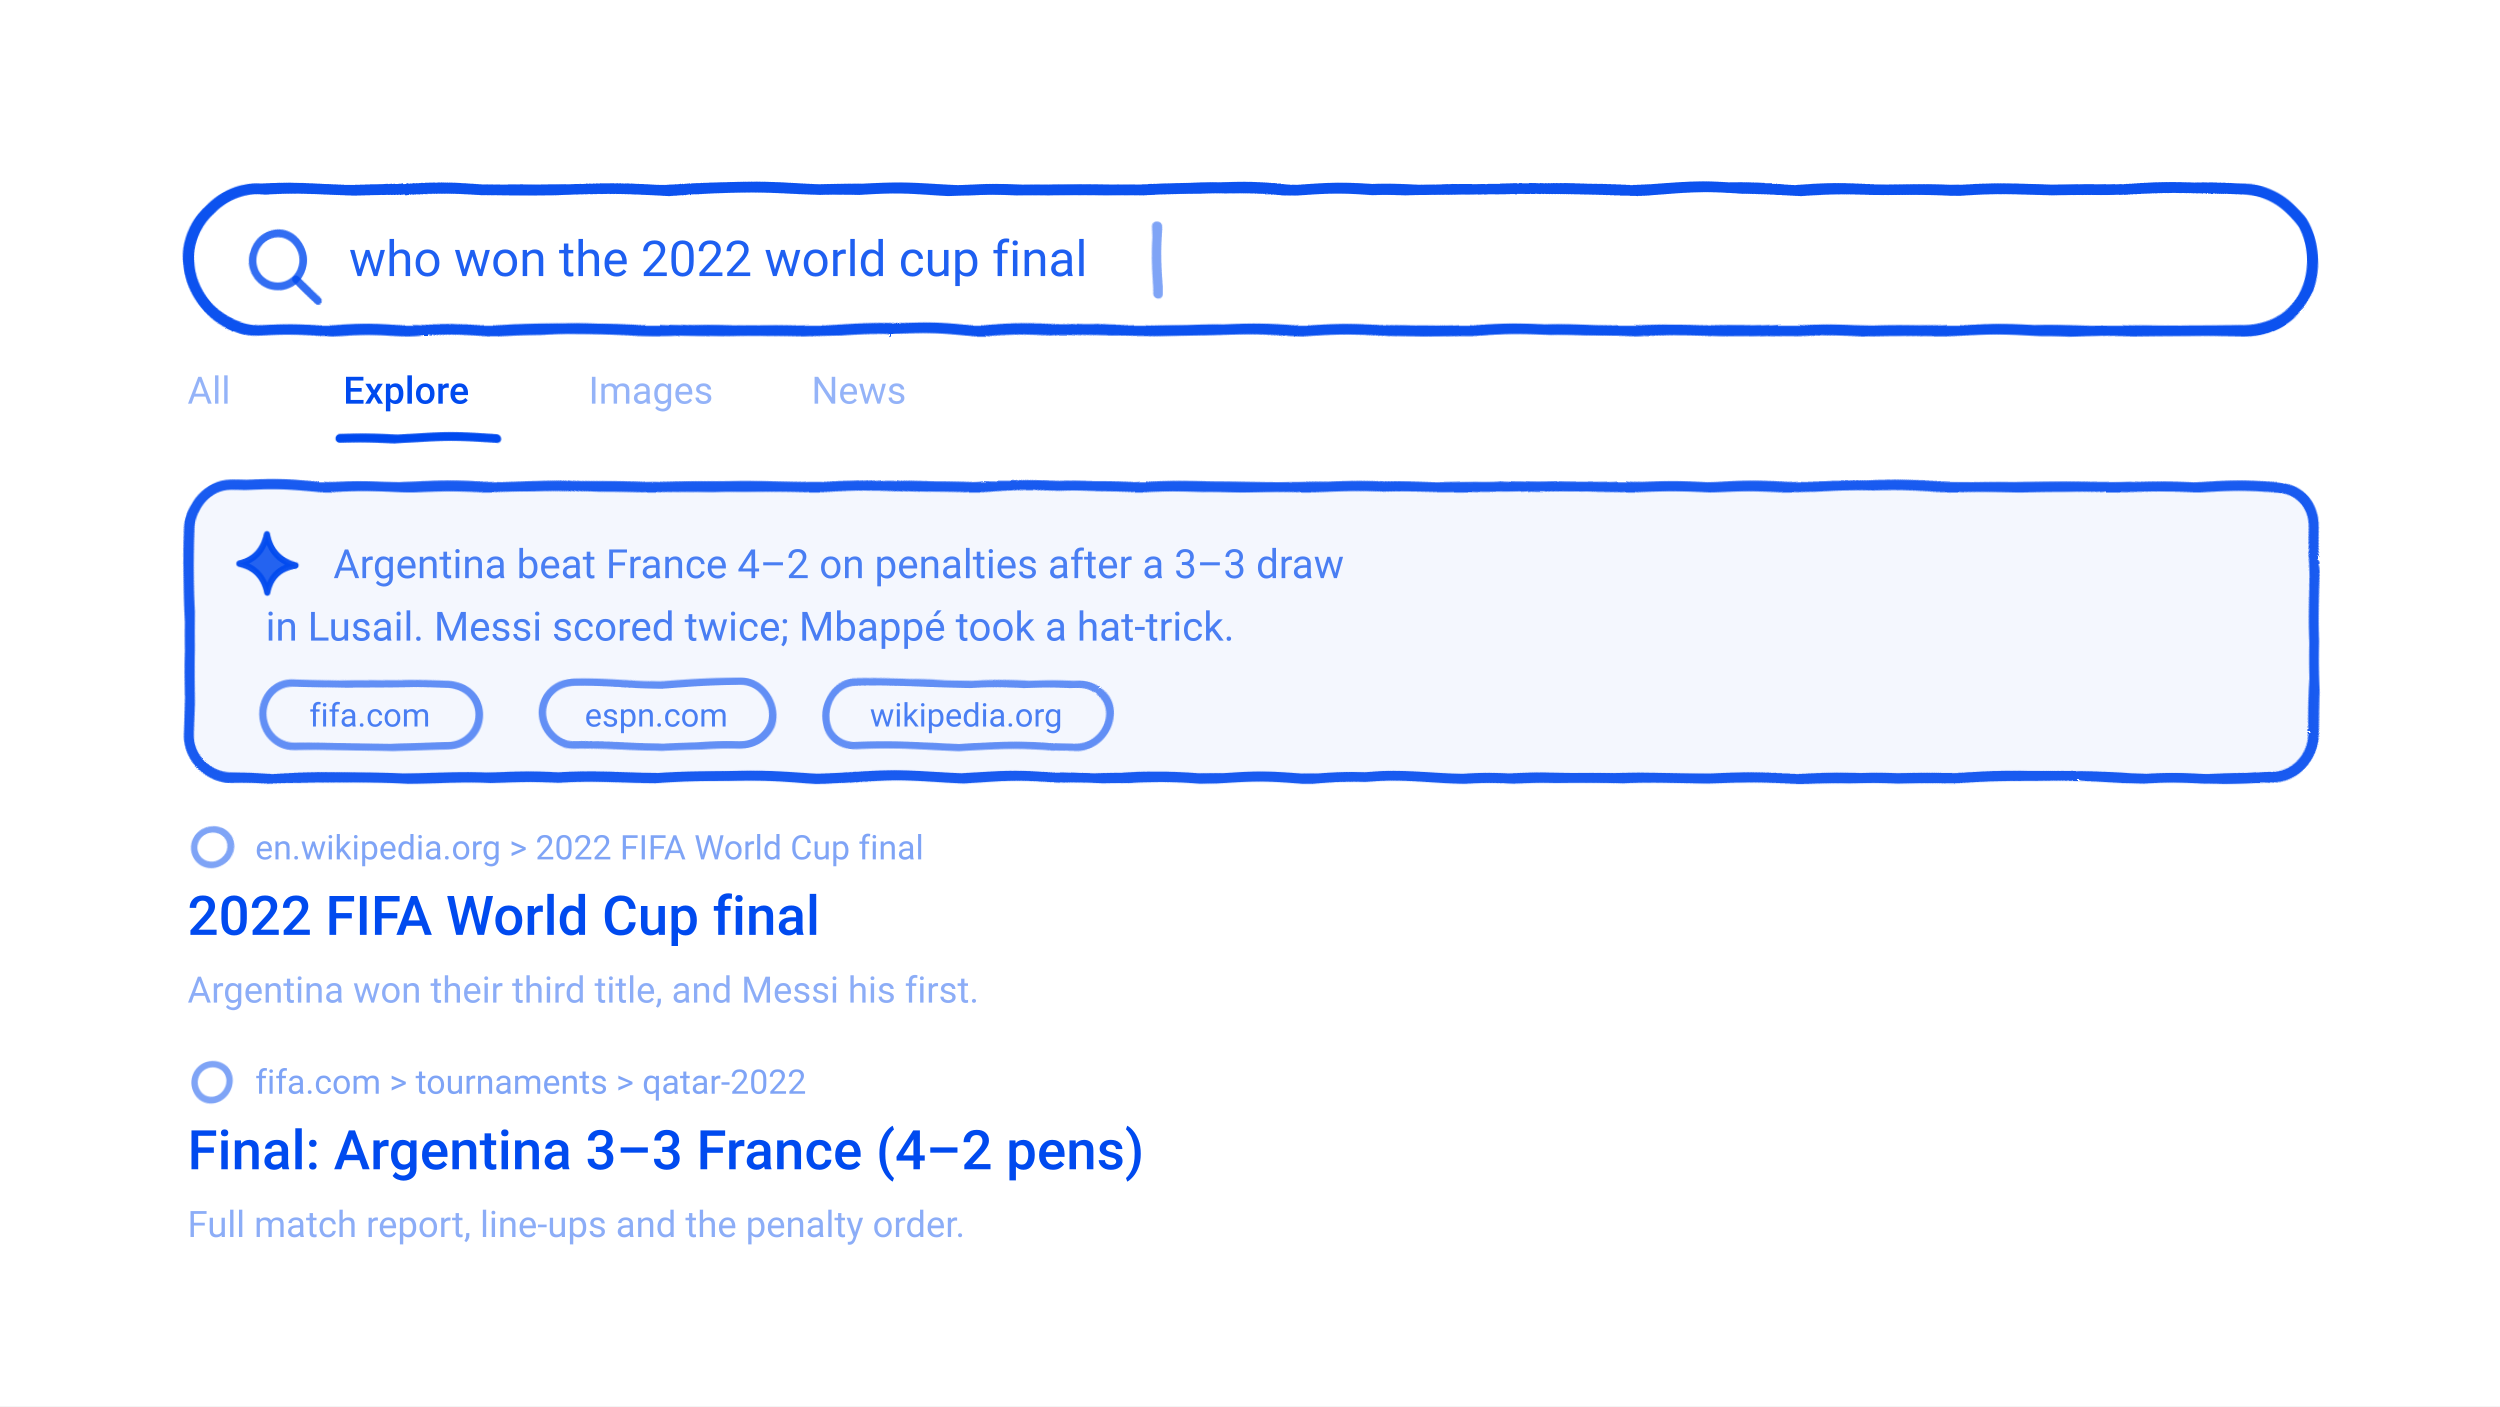
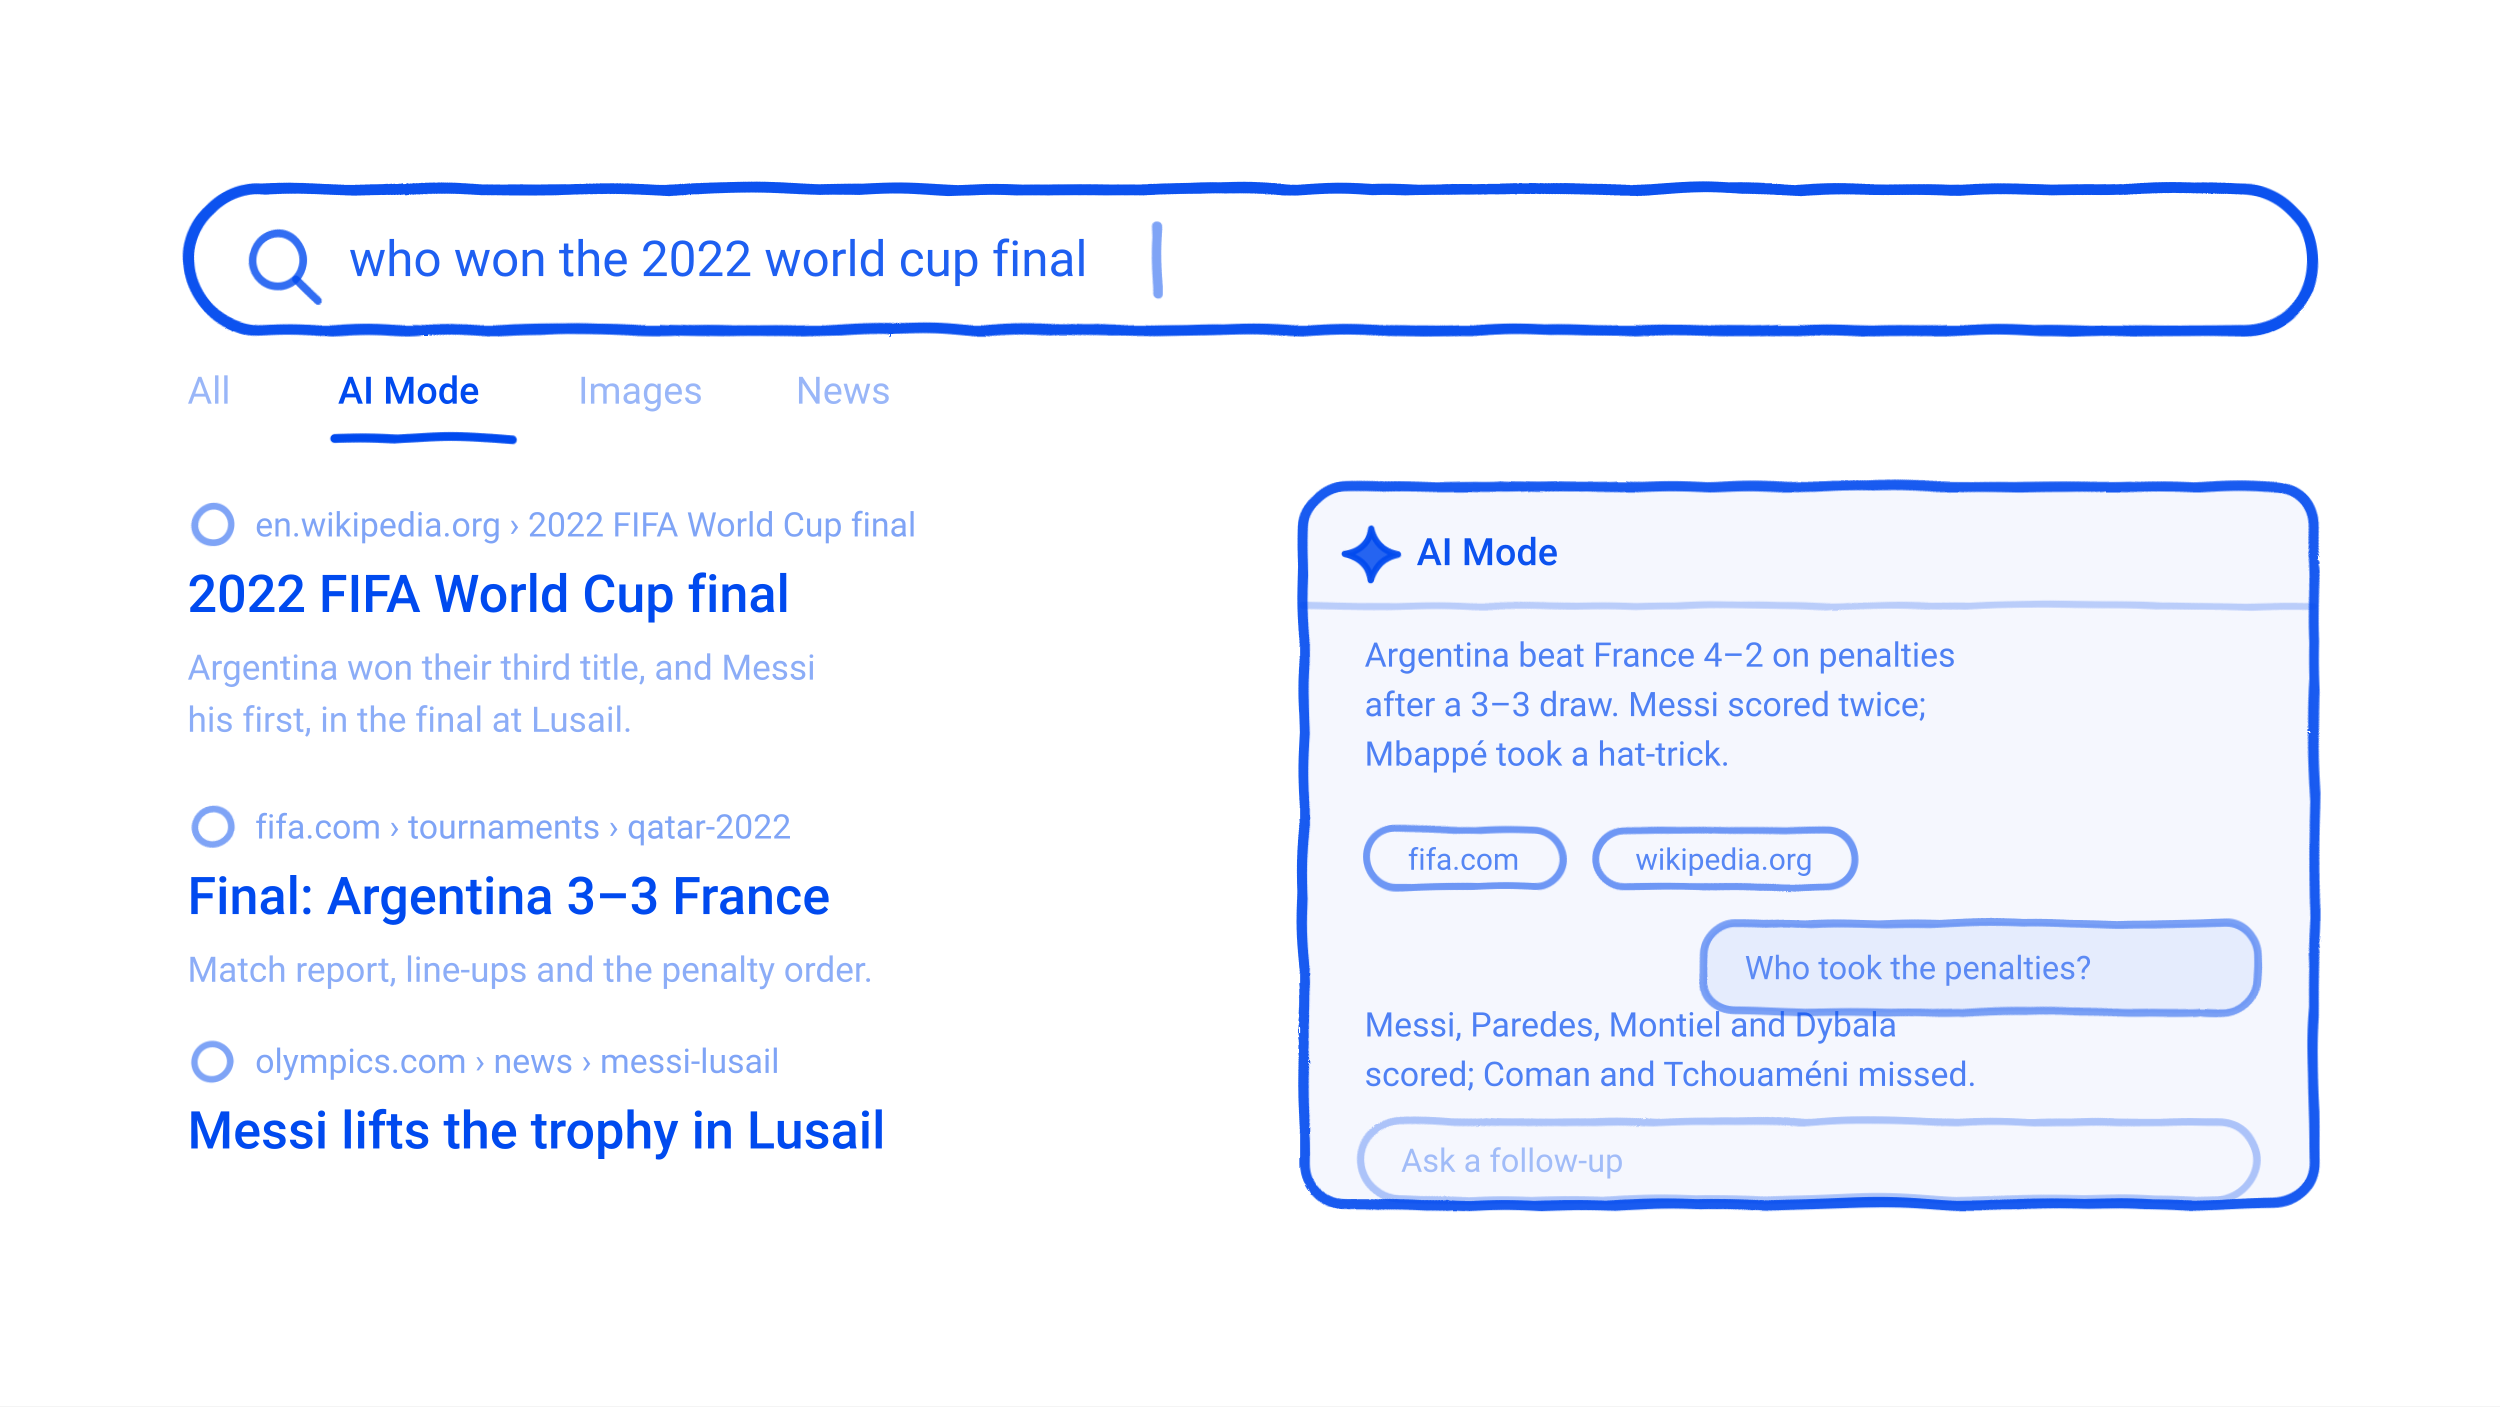
<svg xmlns="http://www.w3.org/2000/svg" viewBox="0 0 960 540" width="960" height="540" role="img" stroke-linejoin="round">
  <defs>
    <filter id="rough" x="-20%" y="-20%" width="140%" height="140%">
      <feTurbulence type="turbulence" baseFrequency="0.016" numOctaves="2" seed="7" result="n" />
      <feDisplacementMap in="SourceGraphic" in2="n" scale="2.4" xChannelSelector="R" yChannelSelector="G" />
    </filter>
  </defs>
  <rect width="960" height="540" fill="#FFFFFF" />
  <g filter="url(#rough)">
    <rect x="72.0" y="72.0" width="816.0" height="54.0" rx="27" fill="none" stroke="#004AEF" stroke-opacity="0.95" stroke-width="4.2" />
    <circle cx="106.0" cy="99.0" r="10.0" fill="none" stroke="#004AEF" stroke-opacity="0.80" stroke-width="3.0" />
    <path d="M113.2,106.2 L121.5,114.5" fill="none" stroke="#004AEF" stroke-opacity="0.80" stroke-width="3.0" stroke-linecap="round" />
    <path d="M444.0,86.0 L444.0,112.0" fill="none" stroke="#004AEF" stroke-opacity="0.50" stroke-width="3.6" stroke-linecap="round" />
-     <path d="M129.8,168.0 L189.8,168.0" fill="none" stroke="#004AEF" stroke-opacity="1.00" stroke-width="3.3" stroke-linecap="round" />
-     <rect x="72.0" y="186.0" width="816.0" height="112.0" rx="16" fill="#004AEF" fill-opacity="0.045" stroke="#004AEF" stroke-opacity="0.90" stroke-width="3.9" />
-     <path d="M102.0,205.0 Q103.9,214.1 113.0,216.0 Q103.9,217.9 102.0,227.0 Q100.1,217.9 91.0,216.0 Q100.1,214.1 102.0,205.0 Z" fill="#004AEF" fill-opacity="0.85" stroke="#004AEF" stroke-opacity="0.95" stroke-width="2.4" stroke-linejoin="round" />
-     <rect x="100.0" y="262.0" width="84.0" height="24.0" rx="12" fill="none" stroke="#004AEF" stroke-opacity="0.60" stroke-width="2.85" />
-     <rect x="208.0" y="262.0" width="88.0" height="24.0" rx="12" fill="none" stroke="#004AEF" stroke-opacity="0.60" stroke-width="2.85" />
-     <rect x="316.0" y="262.0" width="110.0" height="24.0" rx="12" fill="none" stroke="#004AEF" stroke-opacity="0.60" stroke-width="2.85" />
-     <circle cx="81.0" cy="325.0" r="7.0" fill="#FFFFFF" stroke="#004AEF" stroke-opacity="0.50" stroke-width="2.55" />
-     <circle cx="81.0" cy="415.0" r="7.0" fill="#FFFFFF" stroke="#004AEF" stroke-opacity="0.50" stroke-width="2.55" />
+     <path d="M127.8,168.0 L195.8,168.0" fill="none" stroke="#004AEF" stroke-opacity="1.00" stroke-width="3.3" stroke-linecap="round" />
+     <circle cx="81.0" cy="201.0" r="7.0" fill="#FFFFFF" stroke="#004AEF" stroke-opacity="0.50" stroke-width="2.55" />
+     <circle cx="81.0" cy="317.0" r="7.0" fill="#FFFFFF" stroke="#004AEF" stroke-opacity="0.50" stroke-width="2.55" />
+     <circle cx="81.0" cy="407.0" r="7.0" fill="#FFFFFF" stroke="#004AEF" stroke-opacity="0.50" stroke-width="2.55" />
+     <rect x="500.0" y="186.0" width="388.0" height="276.0" rx="16" fill="#004AEF" fill-opacity="0.04" stroke="#004AEF" stroke-opacity="0.90" stroke-width="3.9" />
+     <path d="M526.0,202.0 Q527.7,210.3 536.0,212.0 Q527.7,213.7 526.0,222.0 Q524.3,213.7 516.0,212.0 Q524.3,210.3 526.0,202.0 Z" fill="#004AEF" fill-opacity="0.85" stroke="#004AEF" stroke-opacity="0.95" stroke-width="2.4" stroke-linejoin="round" />
+     <path d="M500.0,232.0 L888.0,232.0" fill="none" stroke="#004AEF" stroke-opacity="0.24" stroke-width="2.7" stroke-linecap="round" />
+     <rect x="524.0" y="318.0" width="76.0" height="22.0" rx="11" fill="none" stroke="#004AEF" stroke-opacity="0.55" stroke-width="2.7" />
+     <rect x="612.0" y="318.0" width="100.0" height="22.0" rx="11" fill="none" stroke="#004AEF" stroke-opacity="0.55" stroke-width="2.7" />
+     <rect x="654.0" y="354.0" width="212.0" height="34.0" rx="12" fill="#004AEF" fill-opacity="0.07" stroke="#004AEF" stroke-opacity="0.50" stroke-width="3.0" />
+     <rect x="522.0" y="430.0" width="344.0" height="30.0" rx="15" fill="none" stroke="#004AEF" stroke-opacity="0.30" stroke-width="2.85" />
  </g>
  <text x="134.0" y="106.0" font-family="system-ui, -apple-system, Segoe UI, Roboto, Helvetica, Arial, sans-serif" font-size="19" font-weight="400" fill="#004AEF" fill-opacity="0.88" text-anchor="start" xml:space="preserve">who won the 2022 world cup final</text>
-   <text x="72.0" y="155.0" font-family="system-ui, -apple-system, Segoe UI, Roboto, Helvetica, Arial, sans-serif" font-size="14.5" font-weight="400" fill="#004AEF" fill-opacity="0.42" text-anchor="start" xml:space="preserve">All</text>
-   <text x="131.8" y="155.0" font-family="system-ui, -apple-system, Segoe UI, Roboto, Helvetica, Arial, sans-serif" font-size="14.5" font-weight="500" fill="#004AEF" fill-opacity="1.00" text-anchor="start" xml:space="preserve">Explore</text>
-   <text x="226.0" y="155.0" font-family="system-ui, -apple-system, Segoe UI, Roboto, Helvetica, Arial, sans-serif" font-size="14.5" font-weight="400" fill="#004AEF" fill-opacity="0.42" text-anchor="start" xml:space="preserve">Images</text>
-   <text x="311.6" y="155.0" font-family="system-ui, -apple-system, Segoe UI, Roboto, Helvetica, Arial, sans-serif" font-size="14.5" font-weight="400" fill="#004AEF" fill-opacity="0.42" text-anchor="start" xml:space="preserve">News</text>
-   <text x="128.0" y="222.0" font-family="system-ui, -apple-system, Segoe UI, Roboto, Helvetica, Arial, sans-serif" font-size="15.5" font-weight="400" fill="#004AEF" fill-opacity="0.70" text-anchor="start" xml:space="preserve">Argentina beat France 4–2 on penalties after a 3–3 draw</text>
-   <text x="102.0" y="246.0" font-family="system-ui, -apple-system, Segoe UI, Roboto, Helvetica, Arial, sans-serif" font-size="15.5" font-weight="400" fill="#004AEF" fill-opacity="0.70" text-anchor="start" xml:space="preserve">in Lusail. Messi scored twice; Mbappé took a hat-trick.</text>
-   <text x="142.0" y="279.0" font-family="system-ui, -apple-system, Segoe UI, Roboto, Helvetica, Arial, sans-serif" font-size="12.5" font-weight="400" fill="#004AEF" fill-opacity="0.70" text-anchor="middle" xml:space="preserve">fifa.com</text>
-   <text x="252.0" y="279.0" font-family="system-ui, -apple-system, Segoe UI, Roboto, Helvetica, Arial, sans-serif" font-size="12.5" font-weight="400" fill="#004AEF" fill-opacity="0.70" text-anchor="middle" xml:space="preserve">espn.com</text>
-   <text x="371.0" y="279.0" font-family="system-ui, -apple-system, Segoe UI, Roboto, Helvetica, Arial, sans-serif" font-size="12.5" font-weight="400" fill="#004AEF" fill-opacity="0.70" text-anchor="middle" xml:space="preserve">wikipedia.org</text>
-   <text x="98.0" y="330.0" font-family="system-ui, -apple-system, Segoe UI, Roboto, Helvetica, Arial, sans-serif" font-size="13" font-weight="400" fill="#004AEF" fill-opacity="0.50" text-anchor="start" xml:space="preserve">en.wikipedia.org &gt; 2022 FIFA World Cup final</text>
-   <text x="72.0" y="359.0" font-family="system-ui, -apple-system, Segoe UI, Roboto, Helvetica, Arial, sans-serif" font-size="21" font-weight="500" fill="#004AEF" fill-opacity="1.00" text-anchor="start" xml:space="preserve">2022 FIFA World Cup final</text>
-   <text x="72.0" y="385.0" font-family="system-ui, -apple-system, Segoe UI, Roboto, Helvetica, Arial, sans-serif" font-size="14" font-weight="400" fill="#004AEF" fill-opacity="0.45" text-anchor="start" xml:space="preserve">Argentina won their third title, and Messi his first.</text>
-   <text x="98.0" y="420.0" font-family="system-ui, -apple-system, Segoe UI, Roboto, Helvetica, Arial, sans-serif" font-size="13" font-weight="400" fill="#004AEF" fill-opacity="0.50" text-anchor="start" xml:space="preserve">fifa.com &gt; tournaments &gt; qatar-2022</text>
-   <text x="72.0" y="449.0" font-family="system-ui, -apple-system, Segoe UI, Roboto, Helvetica, Arial, sans-serif" font-size="21" font-weight="500" fill="#004AEF" fill-opacity="1.00" text-anchor="start" xml:space="preserve">Final: Argentina 3–3 France (4–2 pens)</text>
-   <text x="72.0" y="475.0" font-family="system-ui, -apple-system, Segoe UI, Roboto, Helvetica, Arial, sans-serif" font-size="14" font-weight="400" fill="#004AEF" fill-opacity="0.45" text-anchor="start" xml:space="preserve">Full match report, line-ups and the penalty order.</text>
+   <text x="72.0" y="155.0" font-family="system-ui, -apple-system, Segoe UI, Roboto, Helvetica, Arial, sans-serif" font-size="14.5" font-weight="400" fill="#004AEF" fill-opacity="0.40" text-anchor="start" xml:space="preserve">All</text>
+   <text x="129.8" y="155.0" font-family="system-ui, -apple-system, Segoe UI, Roboto, Helvetica, Arial, sans-serif" font-size="14.5" font-weight="500" fill="#004AEF" fill-opacity="1.00" text-anchor="start" xml:space="preserve">AI Mode</text>
+   <text x="222.0" y="155.0" font-family="system-ui, -apple-system, Segoe UI, Roboto, Helvetica, Arial, sans-serif" font-size="14.5" font-weight="400" fill="#004AEF" fill-opacity="0.40" text-anchor="start" xml:space="preserve">Images</text>
+   <text x="305.6" y="155.0" font-family="system-ui, -apple-system, Segoe UI, Roboto, Helvetica, Arial, sans-serif" font-size="14.5" font-weight="400" fill="#004AEF" fill-opacity="0.40" text-anchor="start" xml:space="preserve">News</text>
+   <text x="98.0" y="206.0" font-family="system-ui, -apple-system, Segoe UI, Roboto, Helvetica, Arial, sans-serif" font-size="13" font-weight="400" fill="#004AEF" fill-opacity="0.50" text-anchor="start" xml:space="preserve">en.wikipedia.org › 2022 FIFA World Cup final</text>
+   <text x="72.0" y="235.0" font-family="system-ui, -apple-system, Segoe UI, Roboto, Helvetica, Arial, sans-serif" font-size="20" font-weight="500" fill="#004AEF" fill-opacity="1.00" text-anchor="start" xml:space="preserve">2022 FIFA World Cup final</text>
+   <text x="72.0" y="261.0" font-family="system-ui, -apple-system, Segoe UI, Roboto, Helvetica, Arial, sans-serif" font-size="13.5" font-weight="400" fill="#004AEF" fill-opacity="0.45" text-anchor="start" xml:space="preserve">Argentina won their third title, and Messi</text>
+   <text x="72.0" y="281.0" font-family="system-ui, -apple-system, Segoe UI, Roboto, Helvetica, Arial, sans-serif" font-size="13.5" font-weight="400" fill="#004AEF" fill-opacity="0.45" text-anchor="start" xml:space="preserve">his first, in the final at Lusail.</text>
+   <text x="98.0" y="322.0" font-family="system-ui, -apple-system, Segoe UI, Roboto, Helvetica, Arial, sans-serif" font-size="13" font-weight="400" fill="#004AEF" fill-opacity="0.50" text-anchor="start" xml:space="preserve">fifa.com › tournaments › qatar-2022</text>
+   <text x="72.0" y="351.0" font-family="system-ui, -apple-system, Segoe UI, Roboto, Helvetica, Arial, sans-serif" font-size="20" font-weight="500" fill="#004AEF" fill-opacity="1.00" text-anchor="start" xml:space="preserve">Final: Argentina 3–3 France</text>
+   <text x="72.0" y="377.0" font-family="system-ui, -apple-system, Segoe UI, Roboto, Helvetica, Arial, sans-serif" font-size="13.5" font-weight="400" fill="#004AEF" fill-opacity="0.45" text-anchor="start" xml:space="preserve">Match report, line-ups and the penalty order.</text>
+   <text x="98.0" y="412.0" font-family="system-ui, -apple-system, Segoe UI, Roboto, Helvetica, Arial, sans-serif" font-size="13" font-weight="400" fill="#004AEF" fill-opacity="0.50" text-anchor="start" xml:space="preserve">olympics.com › news › messi-lusail</text>
+   <text x="72.0" y="441.0" font-family="system-ui, -apple-system, Segoe UI, Roboto, Helvetica, Arial, sans-serif" font-size="20" font-weight="500" fill="#004AEF" fill-opacity="1.00" text-anchor="start" xml:space="preserve">Messi lifts the trophy in Lusail</text>
+   <text x="544.0" y="217.0" font-family="system-ui, -apple-system, Segoe UI, Roboto, Helvetica, Arial, sans-serif" font-size="14.5" font-weight="500" fill="#004AEF" fill-opacity="0.95" text-anchor="start" xml:space="preserve">AI Mode</text>
+   <text x="524.0" y="256.0" font-family="system-ui, -apple-system, Segoe UI, Roboto, Helvetica, Arial, sans-serif" font-size="13" font-weight="400" fill="#004AEF" fill-opacity="0.68" text-anchor="start" xml:space="preserve">Argentina beat France 4–2 on penalties</text>
+   <text x="524.0" y="275.0" font-family="system-ui, -apple-system, Segoe UI, Roboto, Helvetica, Arial, sans-serif" font-size="13" font-weight="400" fill="#004AEF" fill-opacity="0.68" text-anchor="start" xml:space="preserve">after a 3–3 draw. Messi scored twice;</text>
+   <text x="524.0" y="294.0" font-family="system-ui, -apple-system, Segoe UI, Roboto, Helvetica, Arial, sans-serif" font-size="13" font-weight="400" fill="#004AEF" fill-opacity="0.68" text-anchor="start" xml:space="preserve">Mbappé took a hat-trick.</text>
+   <text x="562.0" y="334.0" font-family="system-ui, -apple-system, Segoe UI, Roboto, Helvetica, Arial, sans-serif" font-size="11.5" font-weight="400" fill="#004AEF" fill-opacity="0.65" text-anchor="middle" xml:space="preserve">fifa.com</text>
+   <text x="662.0" y="334.0" font-family="system-ui, -apple-system, Segoe UI, Roboto, Helvetica, Arial, sans-serif" font-size="11.5" font-weight="400" fill="#004AEF" fill-opacity="0.65" text-anchor="middle" xml:space="preserve">wikipedia.org</text>
+   <text x="670.0" y="376.0" font-family="system-ui, -apple-system, Segoe UI, Roboto, Helvetica, Arial, sans-serif" font-size="12.5" font-weight="400" fill="#004AEF" fill-opacity="0.60" text-anchor="start" xml:space="preserve">Who took the penalties?</text>
+   <text x="524.0" y="398.0" font-family="system-ui, -apple-system, Segoe UI, Roboto, Helvetica, Arial, sans-serif" font-size="13" font-weight="400" fill="#004AEF" fill-opacity="0.68" text-anchor="start" xml:space="preserve">Messi, Paredes, Montiel and Dybala</text>
+   <text x="524.0" y="417.0" font-family="system-ui, -apple-system, Segoe UI, Roboto, Helvetica, Arial, sans-serif" font-size="13" font-weight="400" fill="#004AEF" fill-opacity="0.68" text-anchor="start" xml:space="preserve">scored; Coman and Tchouaméni missed.</text>
+   <text x="538.0" y="450.0" font-family="system-ui, -apple-system, Segoe UI, Roboto, Helvetica, Arial, sans-serif" font-size="12.5" font-weight="400" fill="#004AEF" fill-opacity="0.34" text-anchor="start" xml:space="preserve">Ask a follow-up</text>
</svg>
